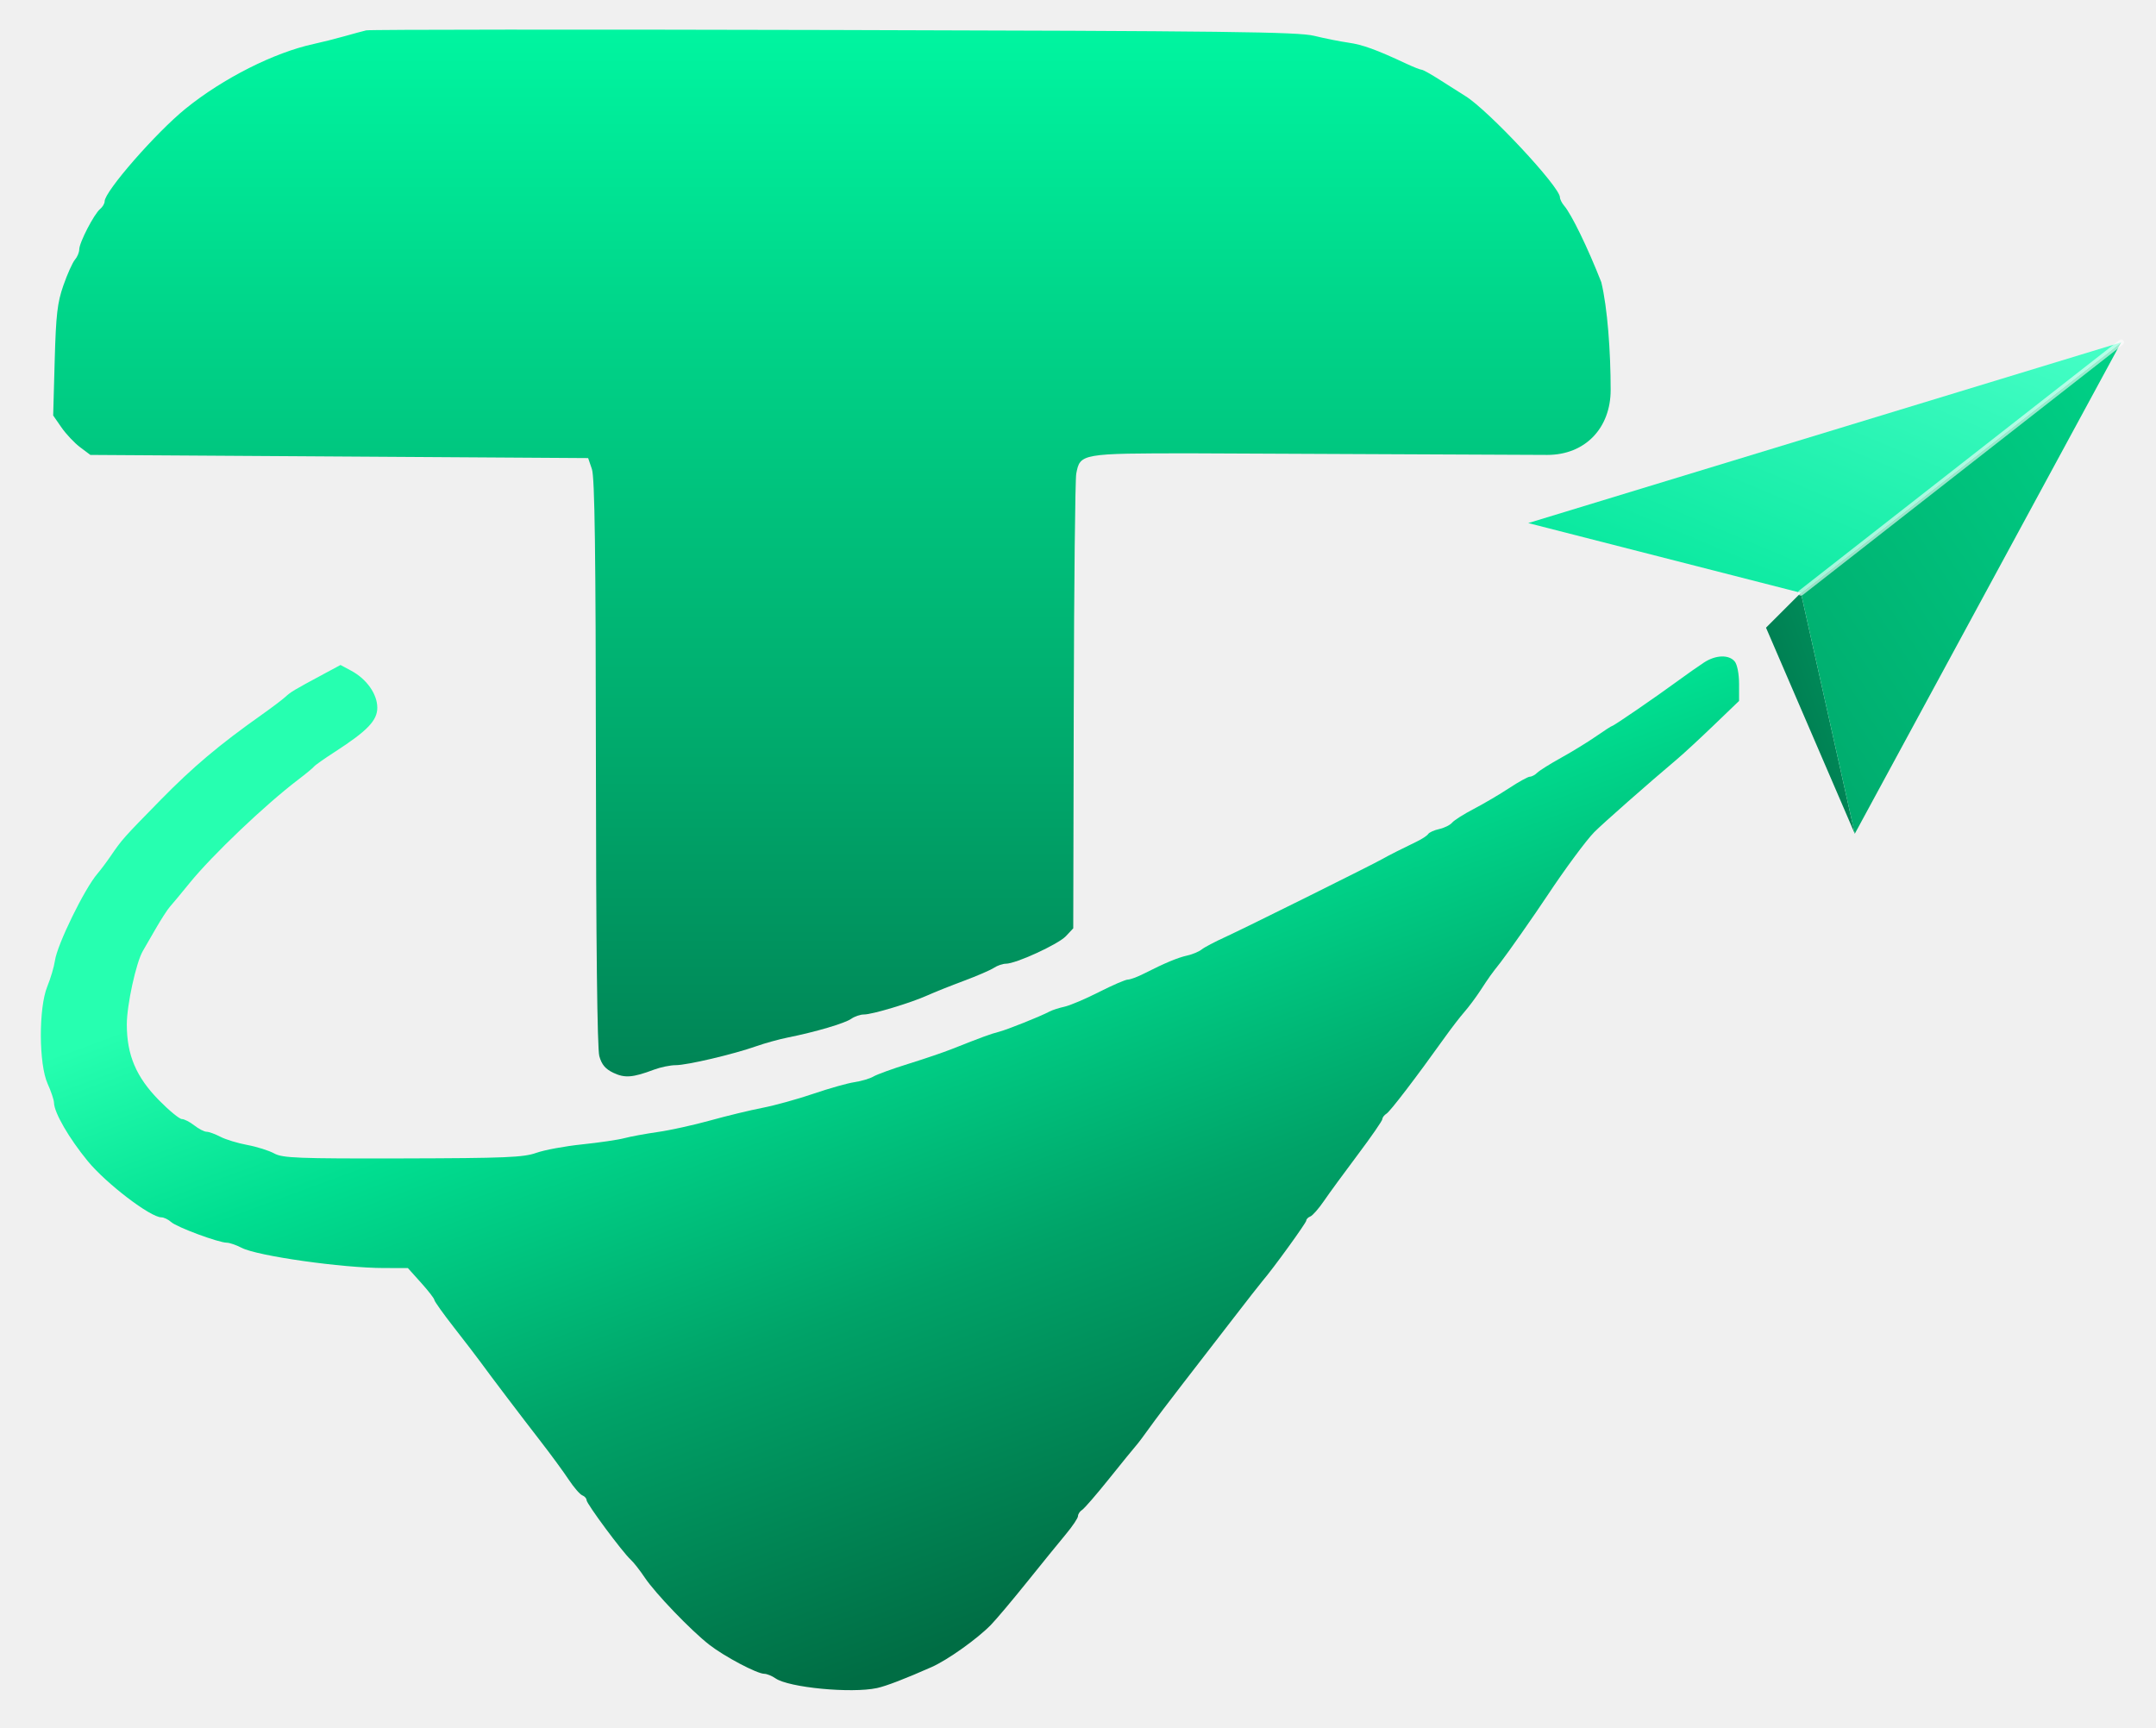
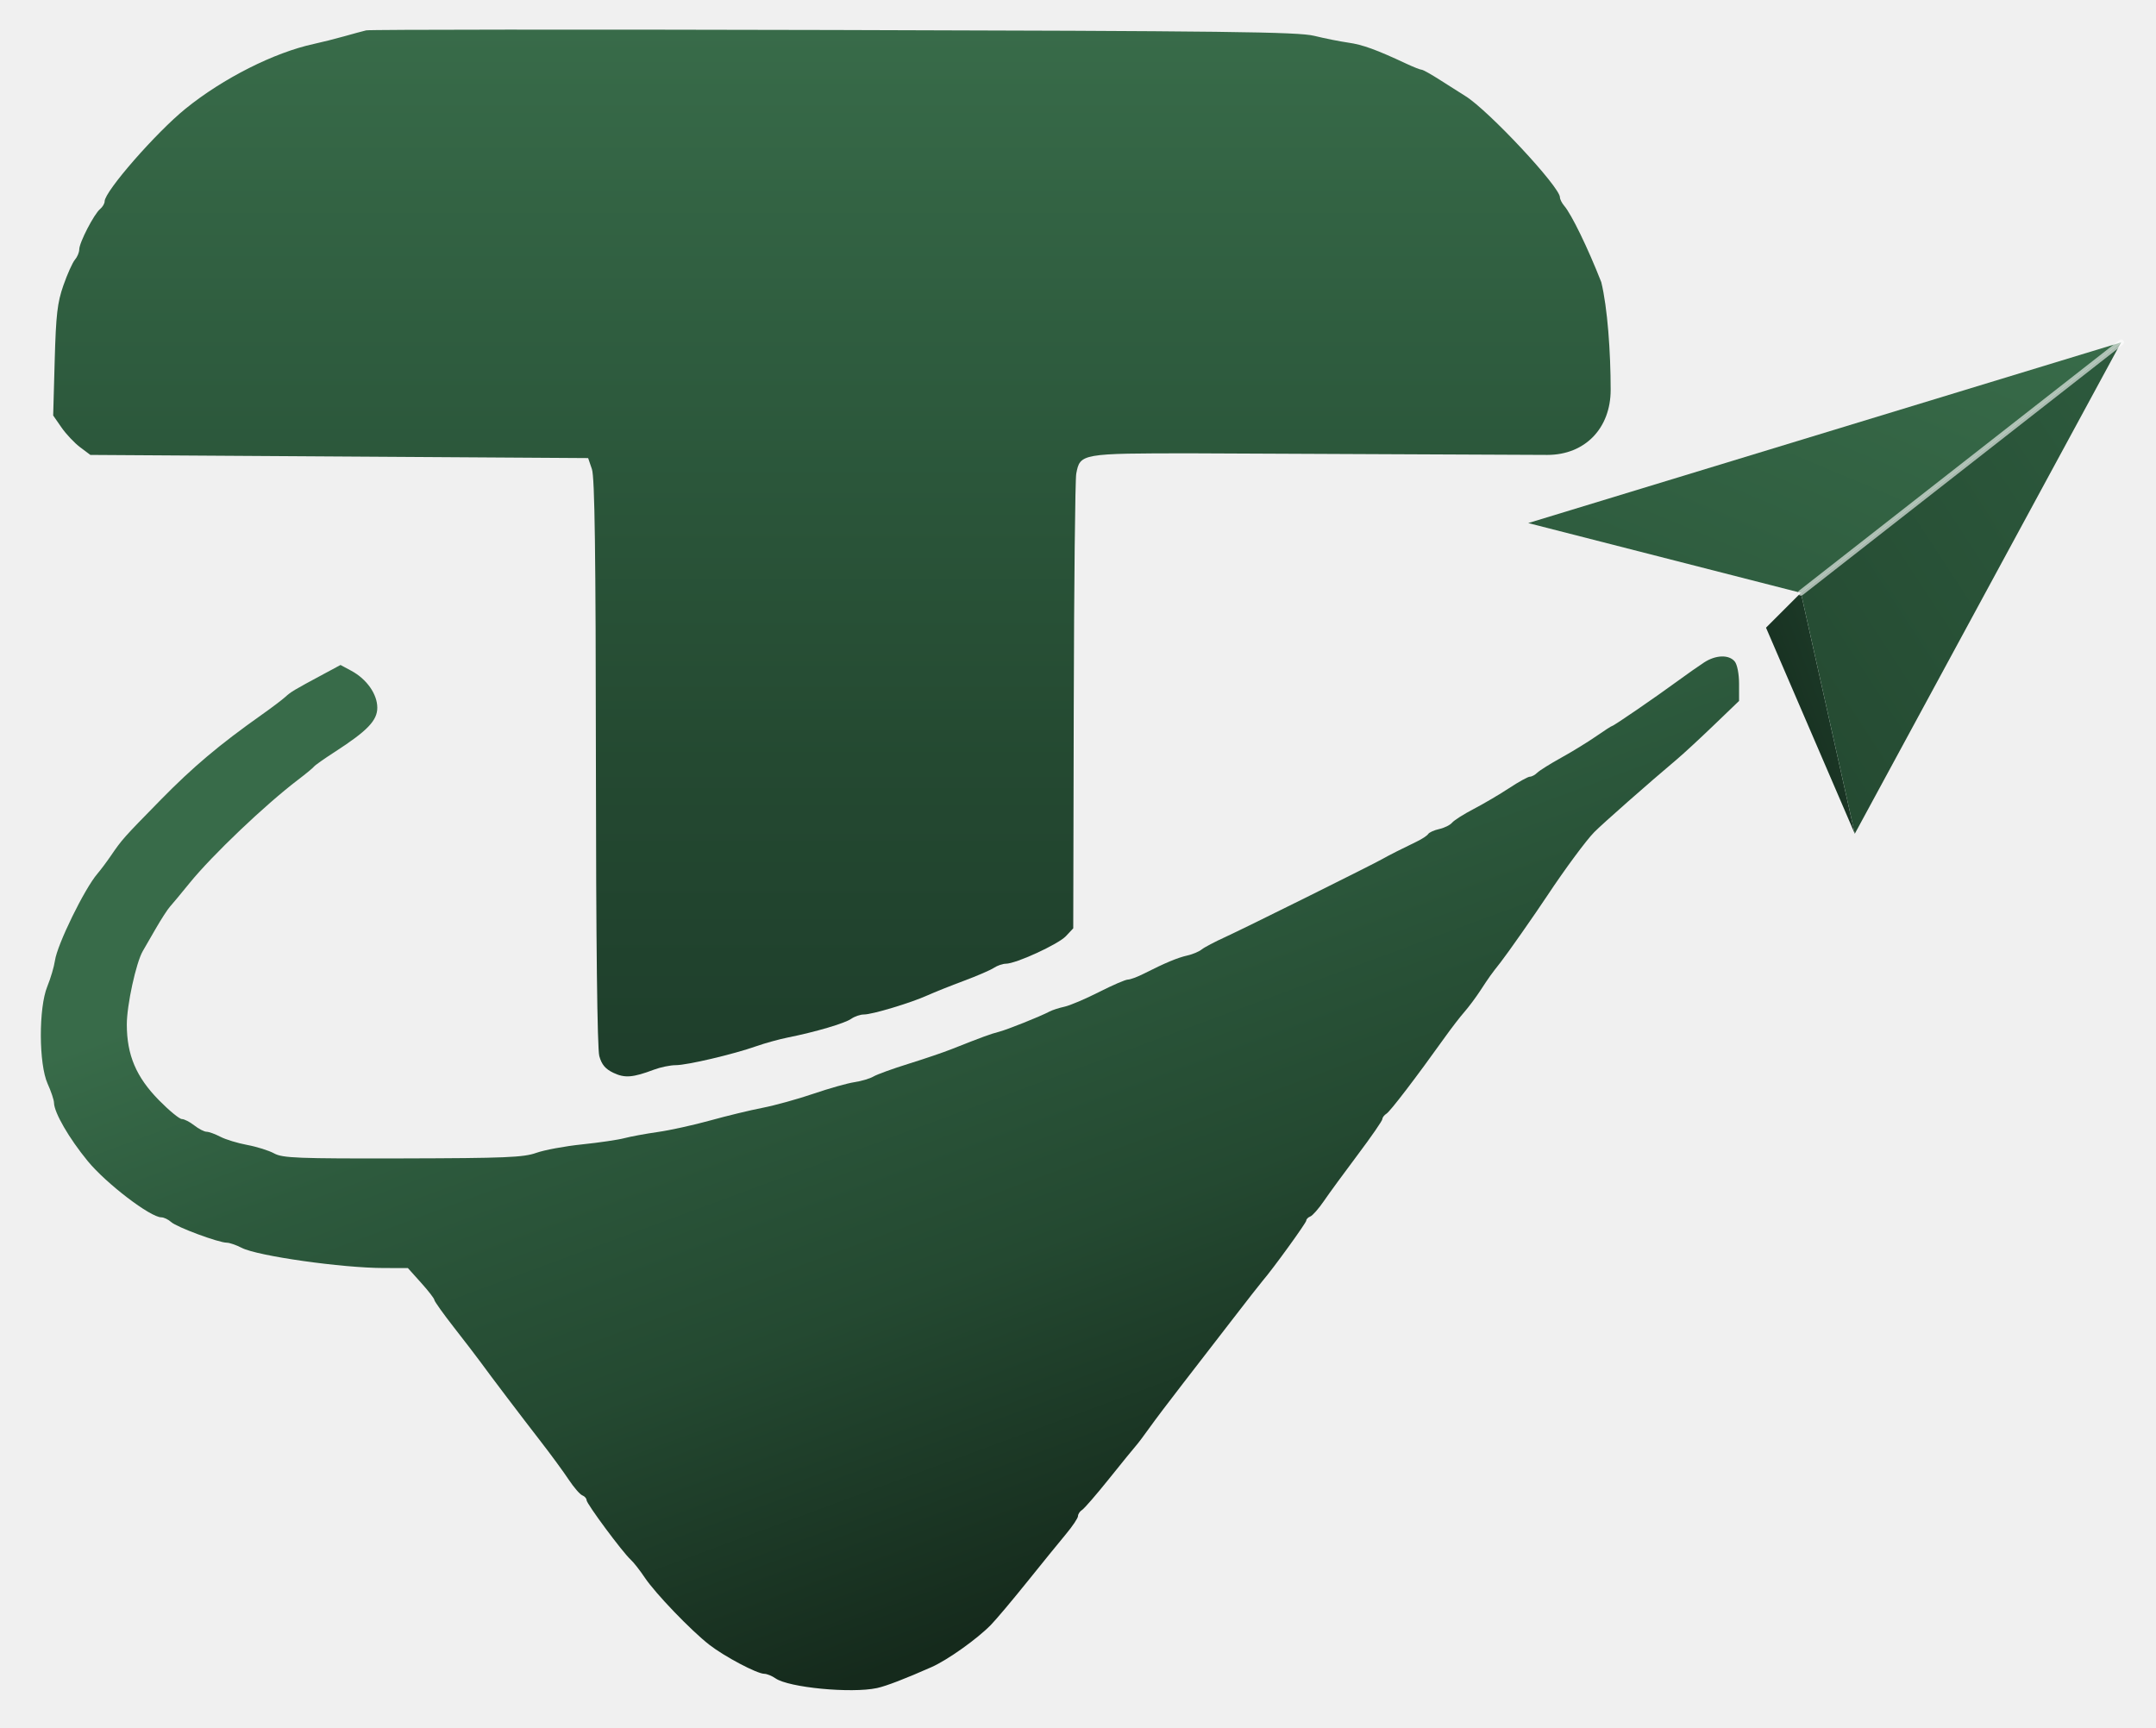
<svg xmlns="http://www.w3.org/2000/svg" viewBox="90 70 680 545" width="100%" height="100%" shape-rendering="geometricPrecision" text-rendering="geometricPrecision">
  <defs>
    <linearGradient id="tvTGrad" x1="0%" y1="0%" x2="0%" y2="100%">
-       <stop offset="0%" stop-color="#00F5A0" />
-       <stop offset="30%" stop-color="#00D287" />
-       <stop offset="70%" stop-color="#00A86B" />
-       <stop offset="100%" stop-color="#008455" />
+       <stop offset="0%" stop-color="#386B49" />
+       <stop offset="35%" stop-color="#2D5A3D" />
+       <stop offset="70%" stop-color="#244931" />
+       <stop offset="100%" stop-color="#1E3E2B" />
    </linearGradient>
    <linearGradient id="tvSwoopPinGrad" x1="15%" y1="30%" x2="55%" y2="95%">
-       <stop offset="0%" stop-color="#26FFB0" />
-       <stop offset="25%" stop-color="#00DE90" />
-       <stop offset="60%" stop-color="#00A368" />
-       <stop offset="100%" stop-color="#006D44" />
+       <stop offset="0%" stop-color="#386B49" />
+       <stop offset="25%" stop-color="#2D5A3D" />
+       <stop offset="60%" stop-color="#244931" />
+       <stop offset="100%" stop-color="#152A1C" />
    </linearGradient>
    <linearGradient id="pTop" x1="0%" y1="100%" x2="100%" y2="0%">
-       <stop offset="0%" stop-color="#00E599" />
-       <stop offset="100%" stop-color="#47FFC7" />
+       <stop offset="0%" stop-color="#2D5A3D" />
+       <stop offset="100%" stop-color="#386B49" />
    </linearGradient>
    <linearGradient id="pMid" x1="0%" y1="100%" x2="100%" y2="0%">
-       <stop offset="0%" stop-color="#00A86B" />
-       <stop offset="100%" stop-color="#00D287" />
+       <stop offset="0%" stop-color="#244931" />
+       <stop offset="100%" stop-color="#2D5A3D" />
    </linearGradient>
    <linearGradient id="pBot" x1="0%" y1="100%" x2="100%" y2="0%">
-       <stop offset="0%" stop-color="#00704A" />
-       <stop offset="100%" stop-color="#00965F" />
+       <stop offset="0%" stop-color="#152A1C" />
+       <stop offset="100%" stop-color="#1E3E2B" />
    </linearGradient>
  </defs>
  <path d="M 627.500 278.947 C 625.850 280.014, 622.025 282.701, 619 284.917 C 611.975 290.062, 598.945 299, 598.466 299 C 598.265 299, 595.997 300.462, 593.426 302.250 C 590.856 304.038, 585.903 307.078, 582.420 309.007 C 578.936 310.935, 575.527 313.073, 574.843 313.757 C 574.159 314.441, 573.117 315, 572.527 315 C 571.937 315, 568.990 316.624, 565.977 318.608 C 562.965 320.592, 557.943 323.547, 554.817 325.174 C 551.692 326.801, 548.624 328.749, 547.998 329.502 C 547.373 330.255, 545.548 331.160, 543.942 331.513 C 542.337 331.865, 540.762 332.576, 540.443 333.092 C 540.124 333.608, 538.432 334.715, 536.682 335.551 C 532.398 337.599, 527.827 339.916, 526 340.966 C 522.890 342.753, 482.247 362.945, 476.500 365.558 C 473.200 367.058, 469.825 368.836, 469 369.508 C 468.175 370.181, 466.150 371.032, 464.500 371.400 C 461.437 372.083, 457.385 373.775, 450.802 377.121 C 448.768 378.154, 446.488 379, 445.736 379 C 444.984 379, 440.889 380.769, 436.635 382.931 C 432.381 385.094, 427.476 387.176, 425.733 387.559 C 423.991 387.941, 421.876 388.624, 421.033 389.076 C 418.217 390.585, 407.531 394.862, 405 395.493 C 402.591 396.093, 399.644 397.174, 390 400.996 C 387.525 401.977, 381.450 404.040, 376.500 405.581 C 371.550 407.122, 366.600 408.919, 365.500 409.573 C 364.400 410.228, 361.700 411.033, 359.500 411.362 C 357.300 411.690, 351.450 413.341, 346.500 415.029 C 341.550 416.717, 334.350 418.708, 330.500 419.454 C 326.650 420.199, 319.225 421.996, 314 423.447 C 308.775 424.898, 301.350 426.533, 297.500 427.080 C 293.650 427.628, 288.897 428.503, 286.938 429.026 C 284.979 429.548, 278.955 430.434, 273.551 430.995 C 268.148 431.555, 261.651 432.760, 259.113 433.672 C 255.145 435.098, 249.258 435.342, 217 435.415 C 183.867 435.490, 179.148 435.307, 176.480 433.843 C 174.819 432.932, 170.994 431.729, 167.980 431.169 C 164.966 430.609, 161.150 429.445, 159.500 428.582 C 157.850 427.719, 155.896 427.010, 155.158 427.006 C 154.419 427.003, 152.671 426.100, 151.273 425 C 149.874 423.900, 148.113 423, 147.359 423 C 146.604 423, 143.367 420.340, 140.166 417.088 C 132.954 409.763, 130.001 402.816, 129.997 393.161 C 129.994 387.069, 132.911 373.674, 135.041 370 C 135.519 369.175, 137.337 366.025, 139.081 363 C 140.825 359.975, 142.863 356.825, 143.610 356 C 144.356 355.175, 147.161 351.800, 149.842 348.500 C 156.967 339.730, 173.643 323.851, 184 315.974 C 186.475 314.092, 188.741 312.220, 189.035 311.815 C 189.329 311.409, 192.265 309.336, 195.559 307.207 C 205.874 300.539, 209 297.292, 209 293.241 C 209 288.964, 205.656 284.207, 200.819 281.602 L 197.403 279.762 192.067 282.631 C 182.551 287.747, 181.815 288.187, 179.973 289.855 C 178.973 290.760, 175.609 293.300, 172.497 295.500 C 159.161 304.927, 150.838 311.943, 140.607 322.384 C 128.849 334.382, 128.510 334.764, 124.929 340 C 123.613 341.925, 121.717 344.454, 120.717 345.619 C 116.637 350.371, 108.067 367.906, 107.334 373 C 107.057 374.925, 105.969 378.608, 104.915 381.185 C 102.156 387.936, 102.217 405.678, 105.022 411.859 C 106.110 414.257, 107.014 416.957, 107.031 417.859 C 107.091 420.988, 111.753 429.047, 117.683 436.272 C 123.475 443.329, 137.441 454, 140.884 454 C 141.686 454, 143.089 454.676, 144.002 455.502 C 145.791 457.120, 158.953 462, 161.531 462 C 162.394 462, 164.523 462.736, 166.262 463.636 C 171.211 466.195, 197.888 469.979, 211.070 469.992 L 218.640 470 222.820 474.652 C 225.119 477.210, 227 479.646, 227 480.065 C 227 480.483, 229.813 484.425, 233.250 488.825 C 236.688 493.225, 240.400 498.065, 241.500 499.582 C 244.615 503.876, 254.374 516.747, 260.660 524.851 C 263.796 528.895, 267.700 534.223, 269.335 536.692 C 270.970 539.161, 272.914 541.414, 273.654 541.698 C 274.394 541.982, 275 542.664, 275 543.214 C 275 544.345, 286.389 559.702, 288.933 562 C 289.846 562.825, 291.832 565.356, 293.345 567.623 C 296.671 572.607, 307.913 584.313, 313.705 588.823 C 318.483 592.543, 328.738 597.968, 331.027 597.987 C 331.868 597.994, 333.468 598.639, 334.583 599.421 C 338.745 602.336, 358.504 604.229, 366.605 602.489 C 369.481 601.871, 375.541 599.542, 383.823 595.871 C 388.863 593.637, 398.194 587.001, 402.509 582.582 C 404.164 580.887, 409.313 574.775, 413.951 569 C 418.589 563.225, 424.097 556.446, 426.192 553.936 C 428.286 551.425, 430 548.860, 430 548.235 C 430 547.611, 430.578 546.740, 431.283 546.300 C 431.989 545.860, 435.812 541.450, 439.778 536.500 C 443.744 531.550, 447.554 526.865, 448.245 526.089 C 448.935 525.313, 450.850 522.775, 452.500 520.450 C 454.150 518.124, 458.875 511.869, 463 506.549 C 467.125 501.229, 474.204 492.067, 478.730 486.188 C 483.257 480.310, 487.532 474.840, 488.230 474.032 C 491.421 470.345, 502 455.735, 502 455.017 C 502 454.575, 502.578 453.992, 503.285 453.721 C 503.992 453.450, 505.904 451.274, 507.535 448.886 C 509.166 446.498, 513.987 439.901, 518.250 434.226 C 522.513 428.550, 526 423.500, 526 423.003 C 526 422.506, 526.583 421.740, 527.296 421.300 C 528.493 420.560, 536.622 409.922, 545.712 397.198 C 547.795 394.282, 550.570 390.682, 551.877 389.198 C 553.185 387.714, 555.435 384.700, 556.877 382.500 C 559.884 377.915, 560.138 377.559, 563.325 373.500 C 565.428 370.820, 574.047 358.517, 578 352.551 C 583.513 344.230, 590.296 335.051, 592.817 332.500 C 595.502 329.783, 609.928 317.069, 618.916 309.500 C 620.875 307.850, 626.083 303.036, 630.489 298.803 L 638.500 291.106 638.500 285.707 C 638.500 282.600, 637.917 279.605, 637.128 278.654 C 635.293 276.444, 631.178 276.569, 627.500 278.947" fill="url(#tvSwoopPinGrad)" />
  <path d="M 205.500 79.576 C 204.400 79.838, 201.250 80.689, 198.500 81.469 C 195.750 82.248, 191.475 83.323, 189 83.857 C 176.496 86.555, 160.361 94.697, 148.527 104.282 C 139.197 111.839, 123 130.388, 123 133.516 C 123 134.198, 122.357 135.288, 121.572 135.940 C 119.656 137.530, 115 146.537, 115 148.653 C 115 149.582, 114.386 151.053, 113.636 151.921 C 112.886 152.790, 111.251 156.425, 110.002 160 C 108.087 165.483, 107.657 169.204, 107.252 183.782 L 106.772 201.063 109.398 204.852 C 110.842 206.936, 113.481 209.734, 115.262 211.071 L 118.500 213.500 197 214 L 275.500 214.500 276.694 218 C 277.581 220.603, 277.903 244.308, 277.949 310.500 C 277.989 367.292, 278.377 400.819, 279.023 403.145 C 279.770 405.833, 280.939 407.218, 283.479 408.423 C 287.076 410.130, 289.555 409.935, 296.270 407.415 C 298.344 406.637, 301.430 406, 303.129 406 C 306.735 406, 321.290 402.578, 328.500 400.034 C 331.250 399.064, 335.750 397.821, 338.500 397.270 C 347.208 395.528, 356.431 392.808, 358.473 391.380 C 359.557 390.621, 361.357 390.007, 362.473 390.014 C 365.046 390.033, 377.254 386.363, 382.500 383.993 C 384.700 383, 389.875 380.931, 394 379.396 C 398.125 377.860, 402.388 376.018, 403.473 375.302 C 404.557 374.586, 406.255 374, 407.245 374 C 410.417 374, 423.774 367.870, 426.177 365.311 L 428.500 362.838 428.660 292.805 C 428.748 254.286, 429.104 221.261, 429.450 219.414 C 430.642 213.060, 430.985 213, 466.009 213 L 578 213.5 C 590 213.5, 598 205, 598 193 C 598 181, 597 167, 595.040 159 C 590.803 148.200, 585.675 137.636, 583.351 134.921 C 582.608 134.053, 582 132.845, 582 132.237 C 582 128.951, 559.401 104.752, 552.175 100.300 C 550.704 99.393, 547.174 97.155, 544.331 95.326 C 541.487 93.497, 538.817 92, 538.396 92 C 537.976 92, 535.802 91.143, 533.566 90.096 C 524.114 85.668, 519.765 84.090, 515.267 83.453 C 512.645 83.082, 507.800 82.114, 504.500 81.303 C 499.388 80.046, 476.971 79.775, 353 79.465 C 272.975 79.265, 206.600 79.315, 205.500 79.576 " fill="url(#tvTGrad)" />
  <g id="origami-glider">
    <polygon points="658,257 647,268 675,333" fill="url(#pBot)" />
    <polygon points="759,178 658,257 675,333" fill="url(#pMid)" />
    <polygon points="759,178 572,235 658,257" fill="url(#pTop)" />
    <line x1="658" y1="257" x2="759" y2="178" stroke="#FFFFFF" stroke-width="1.8" opacity="0.6" stroke-linecap="round" />
  </g>
</svg>
